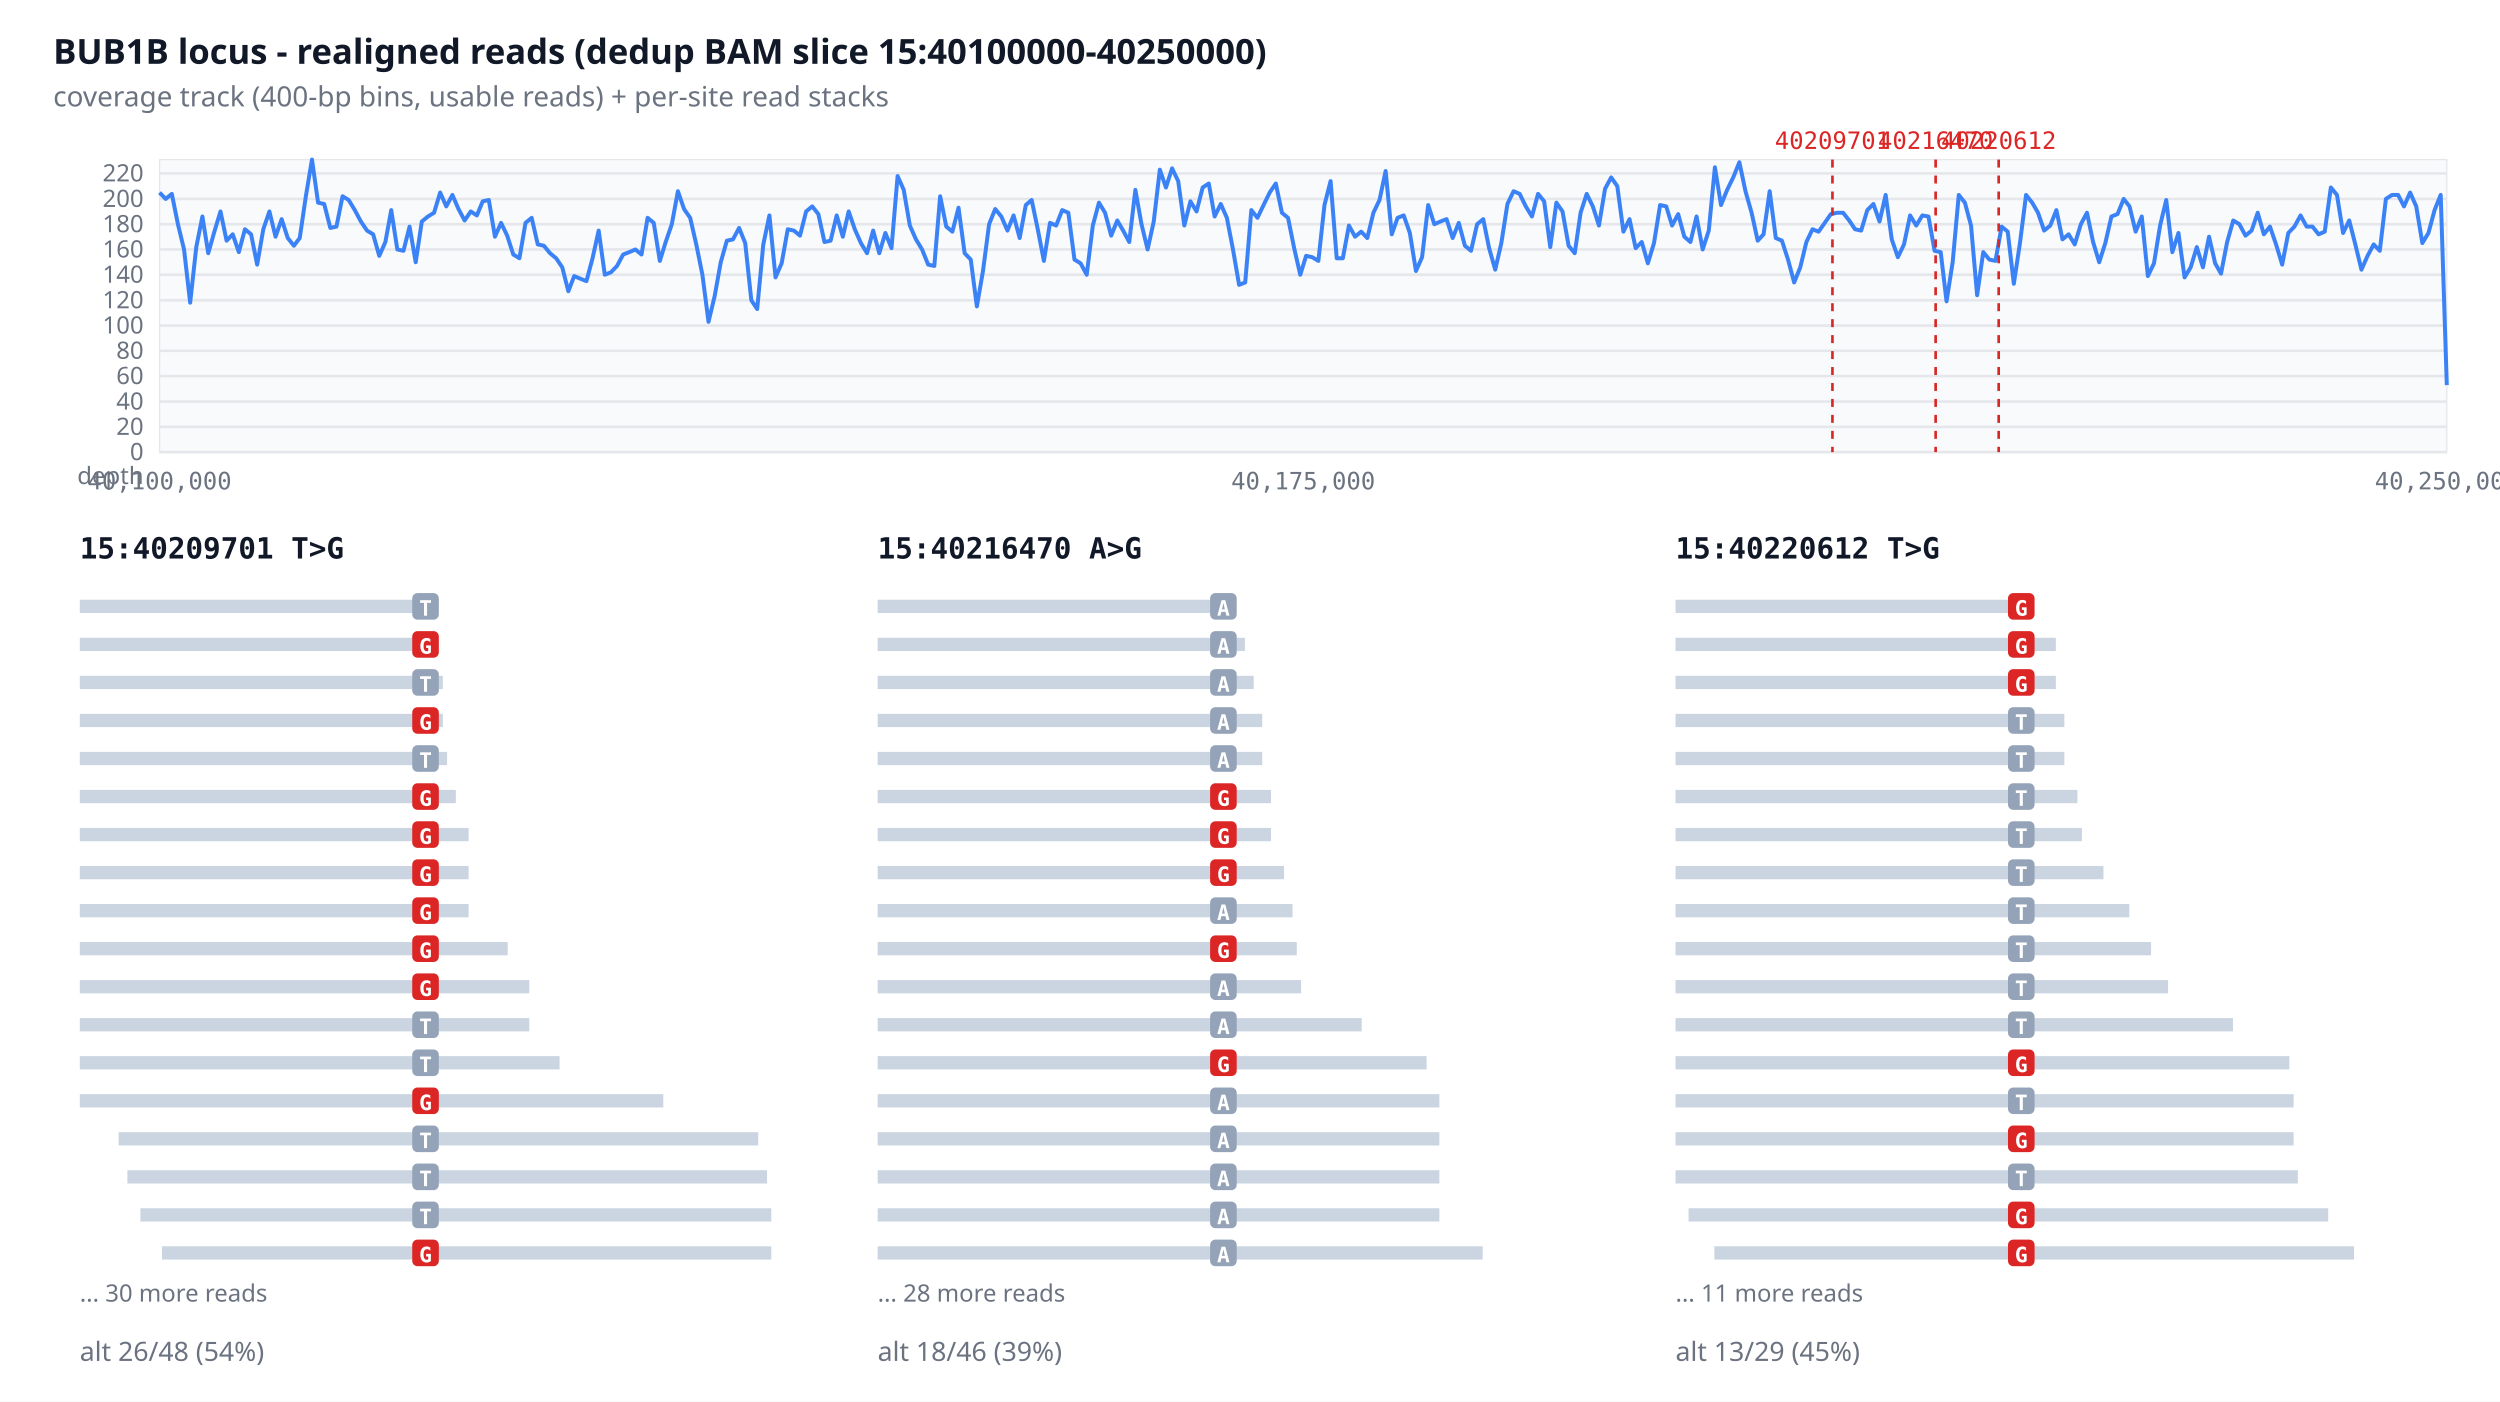
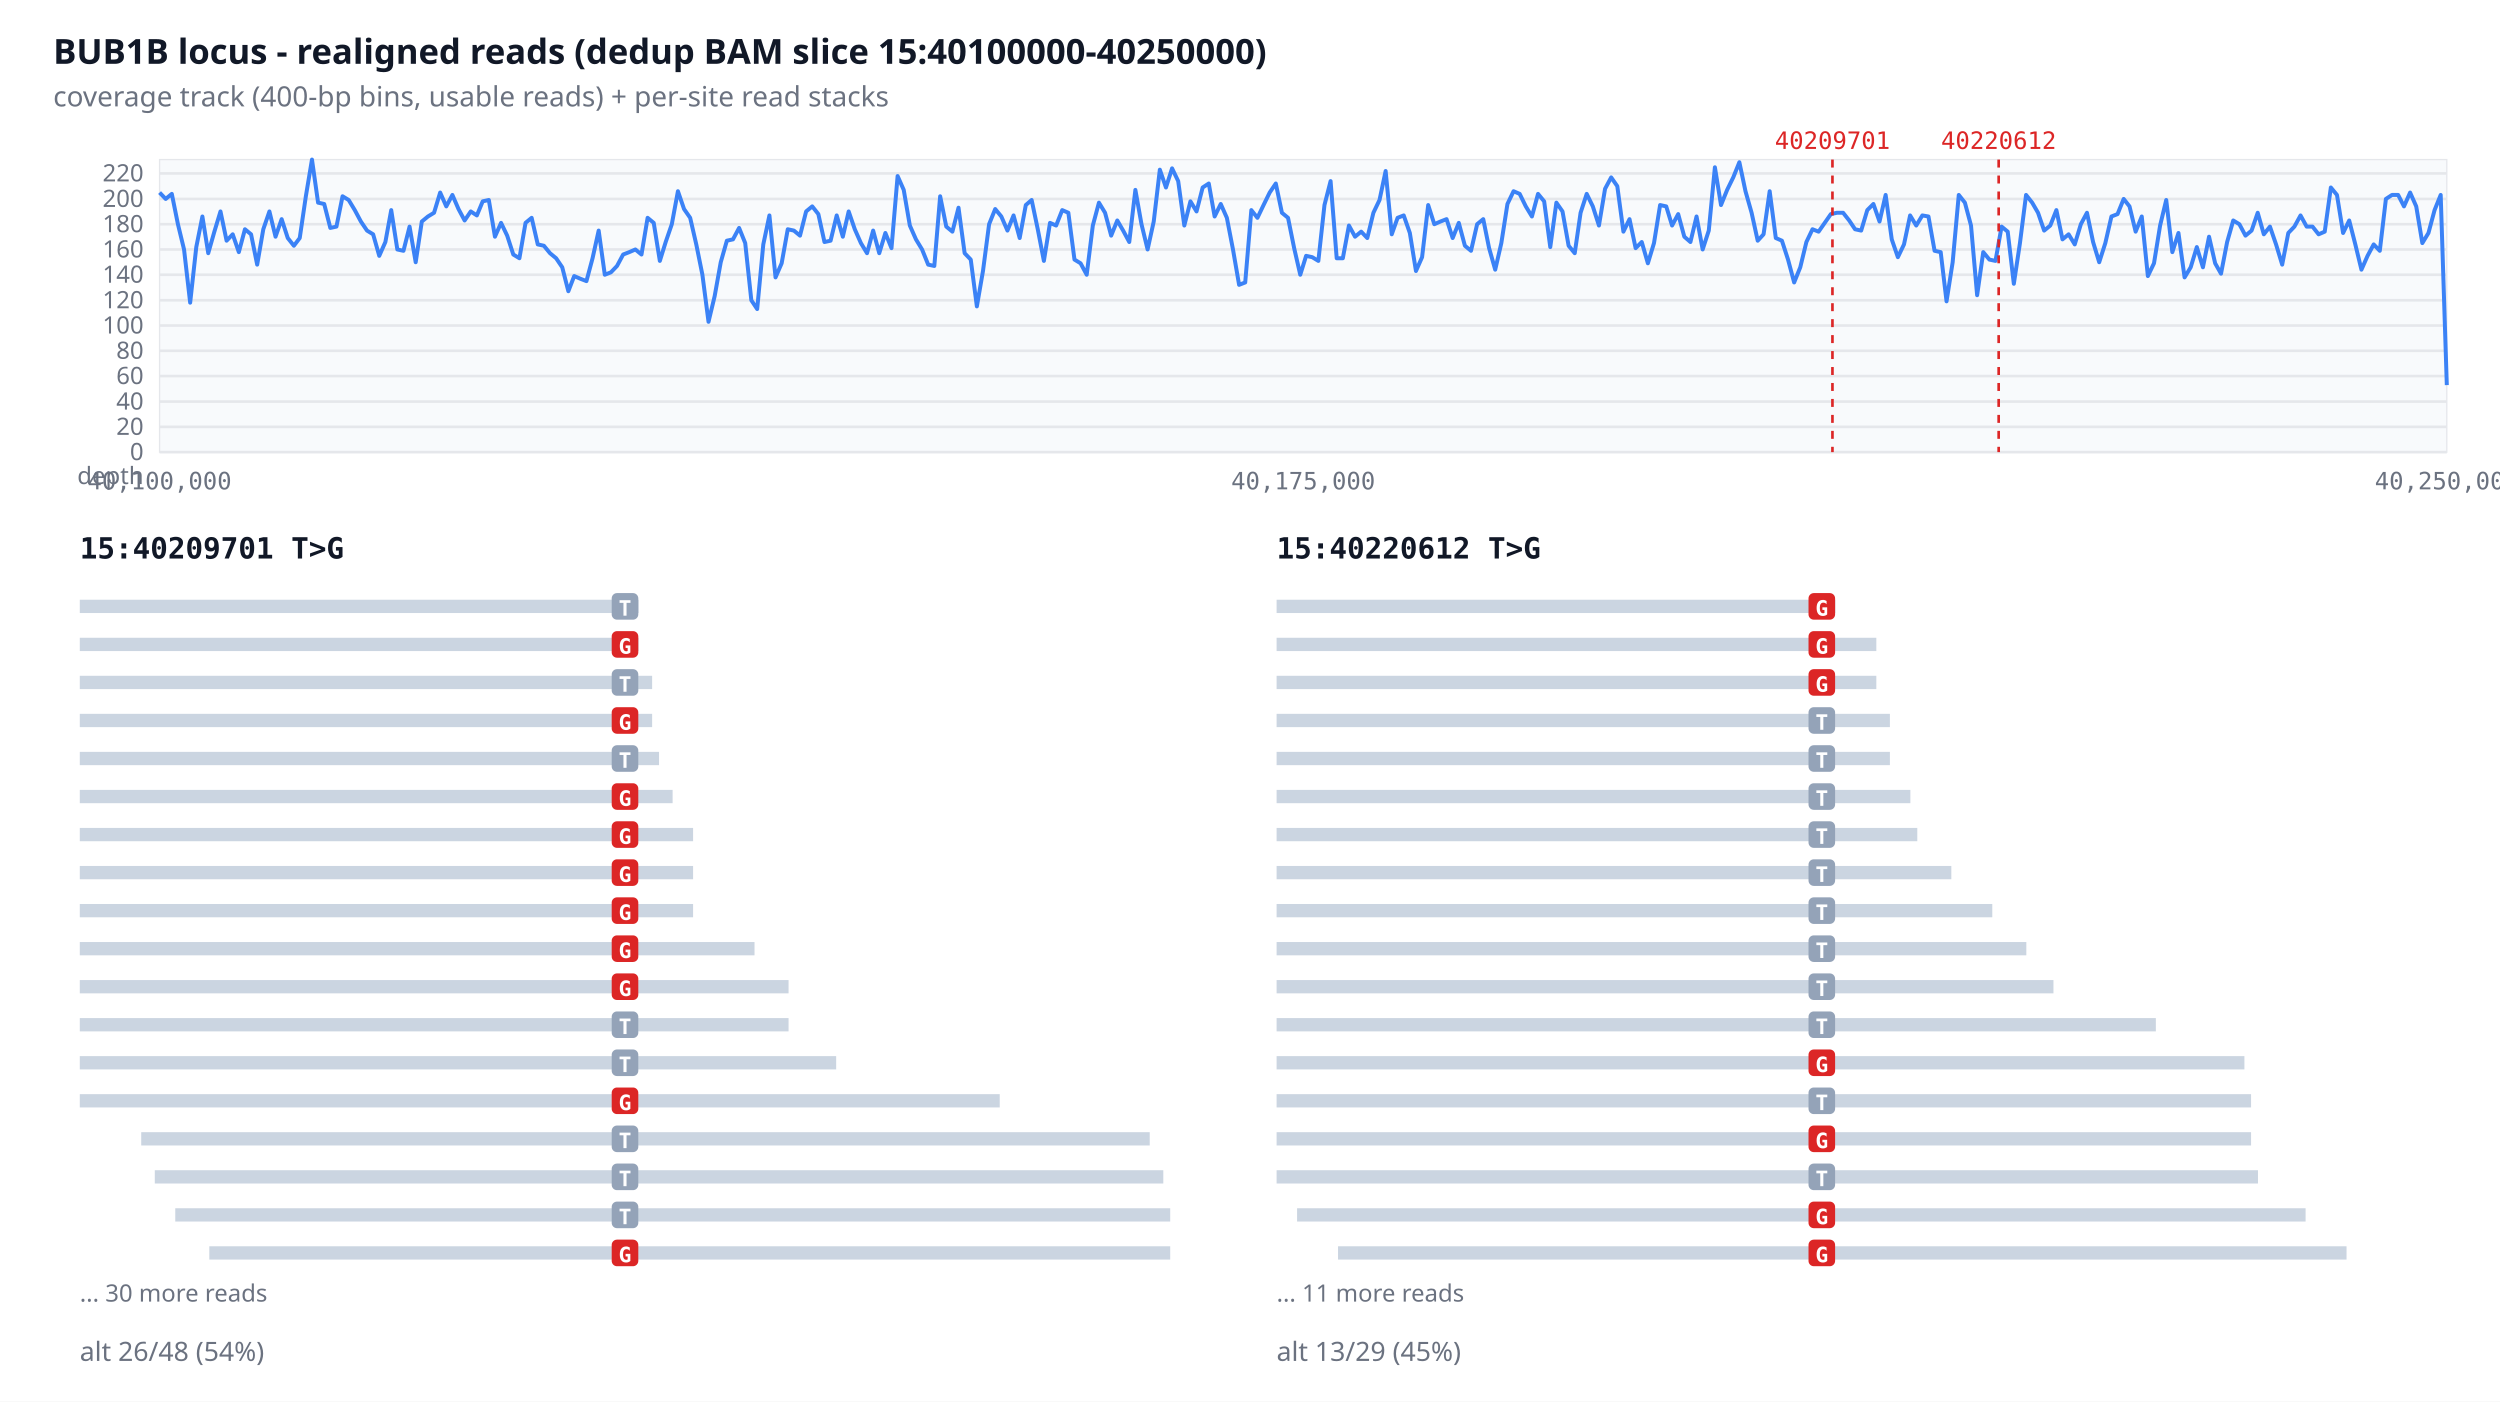
<svg xmlns="http://www.w3.org/2000/svg" width="940" height="527" viewBox="0 0 940 527" font-family="'Segoe UI',system-ui,-apple-system,sans-serif">
  <rect x="0.0" y="0.0" width="940.0" height="527.0" fill="#ffffff" />
  <text x="20.0" y="24.0" font-size="13" font-family="'Segoe UI',system-ui,-apple-system,sans-serif" fill="#111827" text-anchor="start" font-weight="600">BUB1B locus - realigned reads (dedup BAM slice 15:40100000-40250000)</text>
  <text x="20.0" y="40.0" font-size="10.5" font-family="'Segoe UI',system-ui,-apple-system,sans-serif" fill="#6b7280" text-anchor="start">coverage track (400-bp bins, usable reads) + per-site read stacks</text>
  <rect x="60.0" y="60.0" width="860.0" height="110.0" fill="#f8fafc" stroke="#e5e7eb" stroke-width="0.5" />
  <line x1="60.0" y1="170.0" x2="920.0" y2="170.0" stroke="#e5e7eb" stroke-width="1.0" />
  <text x="54.0" y="173.0" font-size="9" font-family="'Segoe UI',system-ui,-apple-system,sans-serif" fill="#6b7280" text-anchor="end">0</text>
  <line x1="60.0" y1="160.5" x2="920.0" y2="160.5" stroke="#e5e7eb" stroke-width="1.0" />
  <text x="54.0" y="163.5" font-size="9" font-family="'Segoe UI',system-ui,-apple-system,sans-serif" fill="#6b7280" text-anchor="end">20</text>
  <line x1="60.0" y1="151.0" x2="920.0" y2="151.0" stroke="#e5e7eb" stroke-width="1.0" />
  <text x="54.0" y="154.0" font-size="9" font-family="'Segoe UI',system-ui,-apple-system,sans-serif" fill="#6b7280" text-anchor="end">40</text>
  <line x1="60.0" y1="141.4" x2="920.0" y2="141.4" stroke="#e5e7eb" stroke-width="1.0" />
  <text x="54.0" y="144.4" font-size="9" font-family="'Segoe UI',system-ui,-apple-system,sans-serif" fill="#6b7280" text-anchor="end">60</text>
  <line x1="60.0" y1="131.9" x2="920.0" y2="131.9" stroke="#e5e7eb" stroke-width="1.0" />
  <text x="54.0" y="134.9" font-size="9" font-family="'Segoe UI',system-ui,-apple-system,sans-serif" fill="#6b7280" text-anchor="end">80</text>
  <line x1="60.0" y1="122.4" x2="920.0" y2="122.4" stroke="#e5e7eb" stroke-width="1.0" />
  <text x="54.0" y="125.4" font-size="9" font-family="'Segoe UI',system-ui,-apple-system,sans-serif" fill="#6b7280" text-anchor="end">100</text>
  <line x1="60.0" y1="112.9" x2="920.0" y2="112.9" stroke="#e5e7eb" stroke-width="1.0" />
  <text x="54.0" y="115.9" font-size="9" font-family="'Segoe UI',system-ui,-apple-system,sans-serif" fill="#6b7280" text-anchor="end">120</text>
  <line x1="60.0" y1="103.3" x2="920.0" y2="103.3" stroke="#e5e7eb" stroke-width="1.0" />
  <text x="54.0" y="106.3" font-size="9" font-family="'Segoe UI',system-ui,-apple-system,sans-serif" fill="#6b7280" text-anchor="end">140</text>
  <line x1="60.0" y1="93.8" x2="920.0" y2="93.8" stroke="#e5e7eb" stroke-width="1.0" />
  <text x="54.0" y="96.8" font-size="9" font-family="'Segoe UI',system-ui,-apple-system,sans-serif" fill="#6b7280" text-anchor="end">160</text>
  <line x1="60.0" y1="84.3" x2="920.0" y2="84.3" stroke="#e5e7eb" stroke-width="1.0" />
  <text x="54.0" y="87.3" font-size="9" font-family="'Segoe UI',system-ui,-apple-system,sans-serif" fill="#6b7280" text-anchor="end">180</text>
  <line x1="60.0" y1="74.8" x2="920.0" y2="74.8" stroke="#e5e7eb" stroke-width="1.0" />
  <text x="54.0" y="77.8" font-size="9" font-family="'Segoe UI',system-ui,-apple-system,sans-serif" fill="#6b7280" text-anchor="end">200</text>
  <line x1="60.0" y1="65.2" x2="920.0" y2="65.2" stroke="#e5e7eb" stroke-width="1.0" />
  <text x="54.0" y="68.2" font-size="9" font-family="'Segoe UI',system-ui,-apple-system,sans-serif" fill="#6b7280" text-anchor="end">220</text>
  <polyline points="60.0,72.4 62.3,74.8 64.6,72.9 66.9,84.3 69.2,93.8 71.5,113.8 73.8,92.9 76.1,81.4 78.3,95.2 80.6,87.1 82.9,79.5 85.2,90.5 87.5,88.1 89.8,94.8 92.1,86.2 94.4,88.1 96.7,99.5 99.0,86.2 101.3,79.5 103.6,89.0 105.9,82.4 108.2,89.5 110.5,92.4 112.7,89.5 115.0,73.8 117.3,60.0 119.6,76.2 121.9,76.7 124.2,85.7 126.5,85.2 128.8,73.8 131.1,75.2 133.4,79.0 135.7,83.3 138.0,86.7 140.3,88.1 142.6,96.2 144.9,91.0 147.1,79.0 149.4,93.8 151.7,94.3 154.0,85.2 156.3,98.6 158.6,83.3 160.9,81.4 163.2,80.0 165.5,72.4 167.8,77.6 170.1,73.3 172.4,78.6 174.7,82.9 177.0,79.5 179.3,81.0 181.5,75.7 183.8,75.2 186.1,89.0 188.4,83.8 190.7,88.6 193.0,95.7 195.3,97.1 197.6,83.8 199.9,81.9 202.2,91.9 204.5,92.4 206.8,95.2 209.1,97.1 211.4,100.5 213.7,109.5 215.9,103.8 218.2,104.8 220.5,105.7 222.8,97.1 225.1,86.7 227.4,103.3 229.7,102.4 232.0,100.0 234.3,95.7 236.6,94.8 238.9,93.8 241.2,95.7 243.5,81.9 245.8,83.8 248.1,98.1 250.3,91.0 252.6,84.3 254.9,71.9 257.2,78.6 259.5,81.9 261.8,91.9 264.1,103.3 266.4,121.0 268.7,111.4 271.0,98.6 273.3,90.5 275.6,90.0 277.9,85.7 280.2,91.4 282.5,112.9 284.7,116.2 287.0,91.9 289.3,81.0 291.6,104.3 293.9,99.0 296.2,86.2 298.5,86.7 300.8,88.6 303.1,79.5 305.4,77.6 307.7,80.5 310.0,91.0 312.3,90.5 314.6,81.0 316.9,89.0 319.1,79.5 321.4,86.2 323.7,91.4 326.0,95.2 328.3,86.7 330.6,95.2 332.9,87.6 335.2,93.3 337.5,66.2 339.8,71.4 342.1,84.8 344.4,90.0 346.7,93.8 349.0,99.5 351.3,100.0 353.5,73.8 355.8,85.2 358.1,87.1 360.4,78.1 362.7,95.2 365.0,97.6 367.3,115.2 369.6,101.9 371.9,84.3 374.2,78.6 376.5,81.4 378.8,86.7 381.1,81.0 383.4,89.5 385.7,77.1 387.9,75.2 390.2,86.2 392.5,98.1 394.8,83.8 397.1,84.8 399.4,79.0 401.7,80.0 404.0,97.6 406.3,99.0 408.6,103.3 410.9,84.8 413.2,76.2 415.5,80.0 417.8,88.6 420.1,82.9 422.3,86.7 424.6,91.0 426.9,71.4 429.2,84.3 431.5,93.8 433.8,83.3 436.1,63.8 438.4,70.5 440.7,63.3 443.0,68.1 445.3,84.8 447.6,75.7 449.9,79.5 452.2,70.5 454.5,69.0 456.7,81.4 459.0,76.7 461.3,81.9 463.6,93.8 465.9,107.1 468.2,106.2 470.5,79.0 472.8,81.9 475.1,77.1 477.4,72.4 479.7,69.0 482.0,80.0 484.3,81.9 486.6,93.3 488.9,103.3 491.1,96.2 493.4,96.7 495.7,98.1 498.0,77.1 500.3,68.1 502.6,97.1 504.9,97.1 507.2,84.8 509.5,89.0 511.8,87.1 514.1,89.5 516.4,80.0 518.7,75.2 521.0,64.3 523.3,88.1 525.5,81.9 527.8,81.0 530.1,87.6 532.4,101.9 534.7,96.7 537.0,77.1 539.3,84.3 541.6,83.3 543.9,82.4 546.2,89.5 548.5,83.8 550.8,92.4 553.1,94.3 555.4,84.3 557.7,82.4 559.9,93.3 562.2,101.4 564.5,91.4 566.8,76.7 569.1,71.9 571.4,72.9 573.7,77.6 576.0,81.4 578.3,72.9 580.6,75.7 582.9,92.9 585.2,76.2 587.5,79.5 589.8,92.4 592.1,95.2 594.3,80.0 596.6,72.9 598.9,77.6 601.2,84.8 603.5,71.0 605.8,66.7 608.1,70.0 610.4,87.1 612.7,82.4 615.0,93.3 617.3,91.0 619.6,99.0 621.9,91.4 624.2,77.1 626.5,77.6 628.7,84.8 631.0,80.5 633.3,89.0 635.6,91.0 637.9,81.4 640.2,93.8 642.5,86.7 644.8,62.9 647.1,77.1 649.4,71.4 651.7,66.7 654.0,61.0 656.3,71.9 658.6,80.0 660.9,90.5 663.1,88.1 665.4,71.9 667.7,89.5 670.0,90.5 672.3,97.6 674.6,106.2 676.9,100.5 679.2,91.0 681.5,86.2 683.8,87.1 686.1,83.8 688.4,80.5 690.7,80.0 693.0,80.0 695.3,82.9 697.5,86.2 699.8,86.7 702.1,79.0 704.4,76.7 706.7,83.3 709.0,73.3 711.3,90.0 713.6,96.7 715.9,91.9 718.2,81.0 720.5,84.8 722.8,81.0 725.1,81.4 727.4,94.3 729.7,94.8 731.9,113.3 734.2,98.6 736.5,73.3 738.8,76.2 741.1,84.8 743.4,111.0 745.7,94.8 748.0,97.6 750.3,98.1 752.6,85.2 754.9,87.1 757.2,106.7 759.5,91.4 761.8,73.3 764.1,76.2 766.3,80.0 768.6,86.7 770.9,84.8 773.2,79.0 775.5,90.0 777.8,88.1 780.1,91.9 782.4,84.3 784.7,80.0 787.0,91.0 789.3,98.6 791.6,91.4 793.9,81.4 796.2,80.5 798.5,74.8 800.7,77.6 803.0,87.1 805.3,81.4 807.6,103.8 809.9,99.0 812.2,84.8 814.5,75.2 816.8,94.8 819.1,87.6 821.4,104.3 823.7,100.5 826.0,92.9 828.3,100.5 830.6,89.0 832.9,99.0 835.1,102.9 837.4,91.0 839.7,82.9 842.0,84.3 844.3,88.6 846.6,86.7 848.9,80.0 851.2,88.1 853.5,85.2 855.8,91.9 858.1,99.5 860.4,87.6 862.7,85.2 865.0,81.0 867.3,85.2 869.5,85.2 871.8,88.1 874.1,87.1 876.4,70.5 878.7,73.3 881.0,87.6 883.3,82.9 885.6,91.9 887.9,101.4 890.2,96.2 892.5,91.9 894.8,94.3 897.1,74.8 899.4,73.3 901.7,73.3 903.9,77.6 906.2,72.4 908.5,77.6 910.8,91.4 913.1,87.6 915.4,79.0 917.7,73.3 920.0,144.8" fill="none" stroke="#3b82f6" stroke-width="1.5" stroke-linejoin="round" />
  <line x1="689.0" y1="60.0" x2="689.0" y2="170.0" stroke="#dc2626" stroke-width="1.0" stroke-dasharray="3,3" />
  <text x="689.0" y="56.0" font-size="9" font-family="Consolas,'Cascadia Mono',Menlo,monospace" fill="#dc2626" text-anchor="middle">40209701</text>
-   <line x1="727.8" y1="60.0" x2="727.8" y2="170.0" stroke="#dc2626" stroke-width="1.0" stroke-dasharray="3,3" />
-   <text x="727.8" y="56.0" font-size="9" font-family="Consolas,'Cascadia Mono',Menlo,monospace" fill="#dc2626" text-anchor="middle">40216470</text>
  <line x1="751.5" y1="60.0" x2="751.5" y2="170.0" stroke="#dc2626" stroke-width="1.0" stroke-dasharray="3,3" />
  <text x="751.5" y="56.0" font-size="9" font-family="Consolas,'Cascadia Mono',Menlo,monospace" fill="#dc2626" text-anchor="middle">40220612</text>
  <text x="54.0" y="182.0" font-size="9" font-family="'Segoe UI',system-ui,-apple-system,sans-serif" fill="#6b7280" text-anchor="end">depth</text>
  <text x="60.0" y="184.0" font-size="9" font-family="Consolas,'Cascadia Mono',Menlo,monospace" fill="#6b7280" text-anchor="middle">40,100,000</text>
  <text x="490.0" y="184.0" font-size="9" font-family="Consolas,'Cascadia Mono',Menlo,monospace" fill="#6b7280" text-anchor="middle">40,175,000</text>
  <text x="920.0" y="184.0" font-size="9" font-family="Consolas,'Cascadia Mono',Menlo,monospace" fill="#6b7280" text-anchor="middle">40,250,000</text>
  <text x="30.0" y="210.0" font-size="11" font-family="Consolas,'Cascadia Mono',Menlo,monospace" fill="#111827" text-anchor="start" font-weight="600">15:40209701 T&gt;G</text>
-   <line x1="30.0" y1="228.0" x2="163.2" y2="228.0" stroke="#cbd5e1" stroke-width="5.0" />
-   <rect x="155.0" y="223.0" width="10.0" height="10.0" fill="#94a3b8" rx="2" />
-   <text x="160.0" y="231.5" font-size="8" font-family="Consolas,'Cascadia Mono',Menlo,monospace" fill="#ffffff" text-anchor="middle" font-weight="600">T</text>
-   <line x1="30.0" y1="242.3" x2="163.2" y2="242.3" stroke="#cbd5e1" stroke-width="5.0" />
-   <rect x="155.0" y="237.3" width="10.0" height="10.0" fill="#dc2626" rx="2" />
-   <text x="160.0" y="245.8" font-size="8" font-family="Consolas,'Cascadia Mono',Menlo,monospace" fill="#ffffff" text-anchor="middle" font-weight="600">G</text>
-   <line x1="30.0" y1="256.6" x2="166.5" y2="256.6" stroke="#cbd5e1" stroke-width="5.0" />
-   <rect x="155.0" y="251.6" width="10.0" height="10.0" fill="#94a3b8" rx="2" />
-   <text x="160.0" y="260.1" font-size="8" font-family="Consolas,'Cascadia Mono',Menlo,monospace" fill="#ffffff" text-anchor="middle" font-weight="600">T</text>
-   <line x1="30.0" y1="270.9" x2="166.5" y2="270.9" stroke="#cbd5e1" stroke-width="5.0" />
-   <rect x="155.0" y="265.9" width="10.0" height="10.0" fill="#dc2626" rx="2" />
-   <text x="160.0" y="274.4" font-size="8" font-family="Consolas,'Cascadia Mono',Menlo,monospace" fill="#ffffff" text-anchor="middle" font-weight="600">G</text>
-   <line x1="30.0" y1="285.2" x2="168.1" y2="285.2" stroke="#cbd5e1" stroke-width="5.0" />
-   <rect x="155.0" y="280.2" width="10.0" height="10.0" fill="#94a3b8" rx="2" />
-   <text x="160.0" y="288.7" font-size="8" font-family="Consolas,'Cascadia Mono',Menlo,monospace" fill="#ffffff" text-anchor="middle" font-weight="600">T</text>
-   <line x1="30.0" y1="299.5" x2="171.4" y2="299.5" stroke="#cbd5e1" stroke-width="5.0" />
-   <rect x="155.0" y="294.5" width="10.0" height="10.0" fill="#dc2626" rx="2" />
-   <text x="160.0" y="303.0" font-size="8" font-family="Consolas,'Cascadia Mono',Menlo,monospace" fill="#ffffff" text-anchor="middle" font-weight="600">G</text>
-   <line x1="30.0" y1="313.8" x2="176.2" y2="313.8" stroke="#cbd5e1" stroke-width="5.0" />
-   <rect x="155.0" y="308.8" width="10.0" height="10.0" fill="#dc2626" rx="2" />
-   <text x="160.0" y="317.3" font-size="8" font-family="Consolas,'Cascadia Mono',Menlo,monospace" fill="#ffffff" text-anchor="middle" font-weight="600">G</text>
-   <line x1="30.0" y1="328.1" x2="176.2" y2="328.1" stroke="#cbd5e1" stroke-width="5.0" />
-   <rect x="155.0" y="323.1" width="10.0" height="10.0" fill="#dc2626" rx="2" />
-   <text x="160.0" y="331.6" font-size="8" font-family="Consolas,'Cascadia Mono',Menlo,monospace" fill="#ffffff" text-anchor="middle" font-weight="600">G</text>
-   <line x1="30.0" y1="342.4" x2="176.2" y2="342.4" stroke="#cbd5e1" stroke-width="5.0" />
-   <rect x="155.0" y="337.4" width="10.0" height="10.0" fill="#dc2626" rx="2" />
-   <text x="160.0" y="345.9" font-size="8" font-family="Consolas,'Cascadia Mono',Menlo,monospace" fill="#ffffff" text-anchor="middle" font-weight="600">G</text>
-   <line x1="30.0" y1="356.7" x2="190.9" y2="356.7" stroke="#cbd5e1" stroke-width="5.0" />
-   <rect x="155.0" y="351.7" width="10.0" height="10.0" fill="#dc2626" rx="2" />
-   <text x="160.0" y="360.2" font-size="8" font-family="Consolas,'Cascadia Mono',Menlo,monospace" fill="#ffffff" text-anchor="middle" font-weight="600">G</text>
-   <line x1="30.0" y1="371.0" x2="199.0" y2="371.0" stroke="#cbd5e1" stroke-width="5.0" />
-   <rect x="155.0" y="366.0" width="10.0" height="10.0" fill="#dc2626" rx="2" />
-   <text x="160.0" y="374.5" font-size="8" font-family="Consolas,'Cascadia Mono',Menlo,monospace" fill="#ffffff" text-anchor="middle" font-weight="600">G</text>
-   <line x1="30.0" y1="385.3" x2="199.0" y2="385.3" stroke="#cbd5e1" stroke-width="5.0" />
-   <rect x="155.0" y="380.3" width="10.0" height="10.0" fill="#94a3b8" rx="2" />
-   <text x="160.0" y="388.8" font-size="8" font-family="Consolas,'Cascadia Mono',Menlo,monospace" fill="#ffffff" text-anchor="middle" font-weight="600">T</text>
-   <line x1="30.0" y1="399.6" x2="210.4" y2="399.6" stroke="#cbd5e1" stroke-width="5.0" />
-   <rect x="155.0" y="394.6" width="10.0" height="10.0" fill="#94a3b8" rx="2" />
-   <text x="160.0" y="403.1" font-size="8" font-family="Consolas,'Cascadia Mono',Menlo,monospace" fill="#ffffff" text-anchor="middle" font-weight="600">T</text>
-   <line x1="30.0" y1="413.9" x2="249.4" y2="413.9" stroke="#cbd5e1" stroke-width="5.0" />
-   <rect x="155.0" y="408.9" width="10.0" height="10.0" fill="#dc2626" rx="2" />
-   <text x="160.0" y="417.4" font-size="8" font-family="Consolas,'Cascadia Mono',Menlo,monospace" fill="#ffffff" text-anchor="middle" font-weight="600">G</text>
-   <line x1="44.6" y1="428.2" x2="285.1" y2="428.2" stroke="#cbd5e1" stroke-width="5.0" />
-   <rect x="155.0" y="423.2" width="10.0" height="10.0" fill="#94a3b8" rx="2" />
-   <text x="160.0" y="431.7" font-size="8" font-family="Consolas,'Cascadia Mono',Menlo,monospace" fill="#ffffff" text-anchor="middle" font-weight="600">T</text>
-   <line x1="47.9" y1="442.5" x2="288.4" y2="442.5" stroke="#cbd5e1" stroke-width="5.0" />
-   <rect x="155.0" y="437.5" width="10.0" height="10.0" fill="#94a3b8" rx="2" />
-   <text x="160.0" y="446.0" font-size="8" font-family="Consolas,'Cascadia Mono',Menlo,monospace" fill="#ffffff" text-anchor="middle" font-weight="600">T</text>
-   <line x1="52.8" y1="456.8" x2="290.0" y2="456.8" stroke="#cbd5e1" stroke-width="5.0" />
-   <rect x="155.0" y="451.8" width="10.0" height="10.0" fill="#94a3b8" rx="2" />
-   <text x="160.0" y="460.3" font-size="8" font-family="Consolas,'Cascadia Mono',Menlo,monospace" fill="#ffffff" text-anchor="middle" font-weight="600">T</text>
-   <line x1="60.9" y1="471.1" x2="290.0" y2="471.1" stroke="#cbd5e1" stroke-width="5.0" />
-   <rect x="155.0" y="466.1" width="10.0" height="10.0" fill="#dc2626" rx="2" />
-   <text x="160.0" y="474.6" font-size="8" font-family="Consolas,'Cascadia Mono',Menlo,monospace" fill="#ffffff" text-anchor="middle" font-weight="600">G</text>
+   <line x1="30.0" y1="228.0" x2="240.1" y2="228.0" stroke="#cbd5e1" stroke-width="5.0" />
+   <rect x="230.0" y="223.0" width="10.0" height="10.0" fill="#94a3b8" rx="2" />
+   <text x="235.0" y="231.5" font-size="8" font-family="Consolas,'Cascadia Mono',Menlo,monospace" fill="#ffffff" text-anchor="middle" font-weight="600">T</text>
+   <line x1="30.0" y1="242.3" x2="240.1" y2="242.3" stroke="#cbd5e1" stroke-width="5.0" />
+   <rect x="230.0" y="237.3" width="10.0" height="10.0" fill="#dc2626" rx="2" />
+   <text x="235.0" y="245.8" font-size="8" font-family="Consolas,'Cascadia Mono',Menlo,monospace" fill="#ffffff" text-anchor="middle" font-weight="600">G</text>
+   <line x1="30.0" y1="256.6" x2="245.2" y2="256.6" stroke="#cbd5e1" stroke-width="5.0" />
+   <rect x="230.0" y="251.6" width="10.0" height="10.0" fill="#94a3b8" rx="2" />
+   <text x="235.0" y="260.1" font-size="8" font-family="Consolas,'Cascadia Mono',Menlo,monospace" fill="#ffffff" text-anchor="middle" font-weight="600">T</text>
+   <line x1="30.0" y1="270.9" x2="245.2" y2="270.9" stroke="#cbd5e1" stroke-width="5.0" />
+   <rect x="230.0" y="265.9" width="10.0" height="10.0" fill="#dc2626" rx="2" />
+   <text x="235.0" y="274.4" font-size="8" font-family="Consolas,'Cascadia Mono',Menlo,monospace" fill="#ffffff" text-anchor="middle" font-weight="600">G</text>
+   <line x1="30.0" y1="285.2" x2="247.8" y2="285.2" stroke="#cbd5e1" stroke-width="5.0" />
+   <rect x="230.0" y="280.2" width="10.0" height="10.0" fill="#94a3b8" rx="2" />
+   <text x="235.0" y="288.7" font-size="8" font-family="Consolas,'Cascadia Mono',Menlo,monospace" fill="#ffffff" text-anchor="middle" font-weight="600">T</text>
+   <line x1="30.0" y1="299.5" x2="252.9" y2="299.5" stroke="#cbd5e1" stroke-width="5.0" />
+   <rect x="230.0" y="294.5" width="10.0" height="10.0" fill="#dc2626" rx="2" />
+   <text x="235.0" y="303.0" font-size="8" font-family="Consolas,'Cascadia Mono',Menlo,monospace" fill="#ffffff" text-anchor="middle" font-weight="600">G</text>
+   <line x1="30.0" y1="313.8" x2="260.6" y2="313.8" stroke="#cbd5e1" stroke-width="5.0" />
+   <rect x="230.0" y="308.8" width="10.0" height="10.0" fill="#dc2626" rx="2" />
+   <text x="235.0" y="317.3" font-size="8" font-family="Consolas,'Cascadia Mono',Menlo,monospace" fill="#ffffff" text-anchor="middle" font-weight="600">G</text>
+   <line x1="30.0" y1="328.1" x2="260.6" y2="328.1" stroke="#cbd5e1" stroke-width="5.0" />
+   <rect x="230.0" y="323.1" width="10.0" height="10.0" fill="#dc2626" rx="2" />
+   <text x="235.0" y="331.6" font-size="8" font-family="Consolas,'Cascadia Mono',Menlo,monospace" fill="#ffffff" text-anchor="middle" font-weight="600">G</text>
+   <line x1="30.0" y1="342.4" x2="260.6" y2="342.4" stroke="#cbd5e1" stroke-width="5.0" />
+   <rect x="230.0" y="337.4" width="10.0" height="10.0" fill="#dc2626" rx="2" />
+   <text x="235.0" y="345.9" font-size="8" font-family="Consolas,'Cascadia Mono',Menlo,monospace" fill="#ffffff" text-anchor="middle" font-weight="600">G</text>
+   <line x1="30.0" y1="356.7" x2="283.7" y2="356.7" stroke="#cbd5e1" stroke-width="5.0" />
+   <rect x="230.0" y="351.7" width="10.0" height="10.0" fill="#dc2626" rx="2" />
+   <text x="235.0" y="360.2" font-size="8" font-family="Consolas,'Cascadia Mono',Menlo,monospace" fill="#ffffff" text-anchor="middle" font-weight="600">G</text>
+   <line x1="30.0" y1="371.0" x2="296.5" y2="371.0" stroke="#cbd5e1" stroke-width="5.0" />
+   <rect x="230.0" y="366.0" width="10.0" height="10.0" fill="#dc2626" rx="2" />
+   <text x="235.0" y="374.5" font-size="8" font-family="Consolas,'Cascadia Mono',Menlo,monospace" fill="#ffffff" text-anchor="middle" font-weight="600">G</text>
+   <line x1="30.0" y1="385.3" x2="296.5" y2="385.3" stroke="#cbd5e1" stroke-width="5.0" />
+   <rect x="230.0" y="380.3" width="10.0" height="10.0" fill="#94a3b8" rx="2" />
+   <text x="235.0" y="388.8" font-size="8" font-family="Consolas,'Cascadia Mono',Menlo,monospace" fill="#ffffff" text-anchor="middle" font-weight="600">T</text>
+   <line x1="30.0" y1="399.6" x2="314.4" y2="399.6" stroke="#cbd5e1" stroke-width="5.0" />
+   <rect x="230.0" y="394.6" width="10.0" height="10.0" fill="#94a3b8" rx="2" />
+   <text x="235.0" y="403.1" font-size="8" font-family="Consolas,'Cascadia Mono',Menlo,monospace" fill="#ffffff" text-anchor="middle" font-weight="600">T</text>
+   <line x1="30.0" y1="413.9" x2="375.9" y2="413.9" stroke="#cbd5e1" stroke-width="5.0" />
+   <rect x="230.0" y="408.9" width="10.0" height="10.0" fill="#dc2626" rx="2" />
+   <text x="235.0" y="417.4" font-size="8" font-family="Consolas,'Cascadia Mono',Menlo,monospace" fill="#ffffff" text-anchor="middle" font-weight="600">G</text>
+   <line x1="53.1" y1="428.2" x2="432.3" y2="428.2" stroke="#cbd5e1" stroke-width="5.0" />
+   <rect x="230.0" y="423.2" width="10.0" height="10.0" fill="#94a3b8" rx="2" />
+   <text x="235.0" y="431.7" font-size="8" font-family="Consolas,'Cascadia Mono',Menlo,monospace" fill="#ffffff" text-anchor="middle" font-weight="600">T</text>
+   <line x1="58.2" y1="442.5" x2="437.4" y2="442.5" stroke="#cbd5e1" stroke-width="5.0" />
+   <rect x="230.0" y="437.5" width="10.0" height="10.0" fill="#94a3b8" rx="2" />
+   <text x="235.0" y="446.0" font-size="8" font-family="Consolas,'Cascadia Mono',Menlo,monospace" fill="#ffffff" text-anchor="middle" font-weight="600">T</text>
+   <line x1="65.9" y1="456.8" x2="440.0" y2="456.8" stroke="#cbd5e1" stroke-width="5.0" />
+   <rect x="230.0" y="451.8" width="10.0" height="10.0" fill="#94a3b8" rx="2" />
+   <text x="235.0" y="460.3" font-size="8" font-family="Consolas,'Cascadia Mono',Menlo,monospace" fill="#ffffff" text-anchor="middle" font-weight="600">T</text>
+   <line x1="78.7" y1="471.1" x2="440.0" y2="471.1" stroke="#cbd5e1" stroke-width="5.0" />
+   <rect x="230.0" y="466.1" width="10.0" height="10.0" fill="#dc2626" rx="2" />
+   <text x="235.0" y="474.6" font-size="8" font-family="Consolas,'Cascadia Mono',Menlo,monospace" fill="#ffffff" text-anchor="middle" font-weight="600">G</text>
  <text x="30.0" y="489.4" font-size="9" font-family="'Segoe UI',system-ui,-apple-system,sans-serif" fill="#6b7280" text-anchor="start">... 30 more reads</text>
  <text x="30.0" y="511.7" font-size="10" font-family="'Segoe UI',system-ui,-apple-system,sans-serif" fill="#6b7280" text-anchor="start">alt 26/48 (54%)</text>
-   <text x="330.0" y="210.0" font-size="11" font-family="Consolas,'Cascadia Mono',Menlo,monospace" fill="#111827" text-anchor="start" font-weight="600">15:40216470 A&gt;G</text>
-   <line x1="330.0" y1="228.0" x2="461.6" y2="228.0" stroke="#cbd5e1" stroke-width="5.0" />
-   <rect x="455.0" y="223.0" width="10.0" height="10.0" fill="#94a3b8" rx="2" />
-   <text x="460.0" y="231.5" font-size="8" font-family="Consolas,'Cascadia Mono',Menlo,monospace" fill="#ffffff" text-anchor="middle" font-weight="600">A</text>
-   <line x1="330.0" y1="242.3" x2="468.1" y2="242.3" stroke="#cbd5e1" stroke-width="5.0" />
-   <rect x="455.0" y="237.3" width="10.0" height="10.0" fill="#94a3b8" rx="2" />
-   <text x="460.0" y="245.8" font-size="8" font-family="Consolas,'Cascadia Mono',Menlo,monospace" fill="#ffffff" text-anchor="middle" font-weight="600">A</text>
-   <line x1="330.0" y1="256.6" x2="471.4" y2="256.6" stroke="#cbd5e1" stroke-width="5.0" />
-   <rect x="455.0" y="251.6" width="10.0" height="10.0" fill="#94a3b8" rx="2" />
-   <text x="460.0" y="260.1" font-size="8" font-family="Consolas,'Cascadia Mono',Menlo,monospace" fill="#ffffff" text-anchor="middle" font-weight="600">A</text>
-   <line x1="330.0" y1="270.9" x2="474.6" y2="270.9" stroke="#cbd5e1" stroke-width="5.0" />
-   <rect x="455.0" y="265.9" width="10.0" height="10.0" fill="#94a3b8" rx="2" />
-   <text x="460.0" y="274.4" font-size="8" font-family="Consolas,'Cascadia Mono',Menlo,monospace" fill="#ffffff" text-anchor="middle" font-weight="600">A</text>
-   <line x1="330.0" y1="285.2" x2="474.6" y2="285.2" stroke="#cbd5e1" stroke-width="5.0" />
-   <rect x="455.0" y="280.2" width="10.0" height="10.0" fill="#94a3b8" rx="2" />
-   <text x="460.0" y="288.7" font-size="8" font-family="Consolas,'Cascadia Mono',Menlo,monospace" fill="#ffffff" text-anchor="middle" font-weight="600">A</text>
-   <line x1="330.0" y1="299.5" x2="477.9" y2="299.5" stroke="#cbd5e1" stroke-width="5.0" />
-   <rect x="455.0" y="294.5" width="10.0" height="10.0" fill="#dc2626" rx="2" />
-   <text x="460.0" y="303.0" font-size="8" font-family="Consolas,'Cascadia Mono',Menlo,monospace" fill="#ffffff" text-anchor="middle" font-weight="600">G</text>
-   <line x1="330.0" y1="313.8" x2="477.9" y2="313.8" stroke="#cbd5e1" stroke-width="5.0" />
-   <rect x="455.0" y="308.8" width="10.0" height="10.0" fill="#dc2626" rx="2" />
-   <text x="460.0" y="317.3" font-size="8" font-family="Consolas,'Cascadia Mono',Menlo,monospace" fill="#ffffff" text-anchor="middle" font-weight="600">G</text>
-   <line x1="330.0" y1="328.1" x2="482.8" y2="328.1" stroke="#cbd5e1" stroke-width="5.0" />
-   <rect x="455.0" y="323.1" width="10.0" height="10.0" fill="#dc2626" rx="2" />
-   <text x="460.0" y="331.6" font-size="8" font-family="Consolas,'Cascadia Mono',Menlo,monospace" fill="#ffffff" text-anchor="middle" font-weight="600">G</text>
-   <line x1="330.0" y1="342.4" x2="486.0" y2="342.4" stroke="#cbd5e1" stroke-width="5.0" />
-   <rect x="455.0" y="337.4" width="10.0" height="10.0" fill="#94a3b8" rx="2" />
-   <text x="460.0" y="345.9" font-size="8" font-family="Consolas,'Cascadia Mono',Menlo,monospace" fill="#ffffff" text-anchor="middle" font-weight="600">A</text>
-   <line x1="330.0" y1="356.7" x2="487.6" y2="356.7" stroke="#cbd5e1" stroke-width="5.0" />
-   <rect x="455.0" y="351.7" width="10.0" height="10.0" fill="#dc2626" rx="2" />
-   <text x="460.0" y="360.2" font-size="8" font-family="Consolas,'Cascadia Mono',Menlo,monospace" fill="#ffffff" text-anchor="middle" font-weight="600">G</text>
-   <line x1="330.0" y1="371.0" x2="489.2" y2="371.0" stroke="#cbd5e1" stroke-width="5.0" />
-   <rect x="455.0" y="366.0" width="10.0" height="10.0" fill="#94a3b8" rx="2" />
-   <text x="460.0" y="374.5" font-size="8" font-family="Consolas,'Cascadia Mono',Menlo,monospace" fill="#ffffff" text-anchor="middle" font-weight="600">A</text>
-   <line x1="330.0" y1="385.3" x2="512.0" y2="385.3" stroke="#cbd5e1" stroke-width="5.0" />
-   <rect x="455.0" y="380.3" width="10.0" height="10.0" fill="#94a3b8" rx="2" />
-   <text x="460.0" y="388.8" font-size="8" font-family="Consolas,'Cascadia Mono',Menlo,monospace" fill="#ffffff" text-anchor="middle" font-weight="600">A</text>
-   <line x1="330.0" y1="399.6" x2="536.4" y2="399.6" stroke="#cbd5e1" stroke-width="5.0" />
-   <rect x="455.0" y="394.6" width="10.0" height="10.0" fill="#dc2626" rx="2" />
-   <text x="460.0" y="403.1" font-size="8" font-family="Consolas,'Cascadia Mono',Menlo,monospace" fill="#ffffff" text-anchor="middle" font-weight="600">G</text>
-   <line x1="330.0" y1="413.9" x2="541.2" y2="413.9" stroke="#cbd5e1" stroke-width="5.0" />
-   <rect x="455.0" y="408.9" width="10.0" height="10.0" fill="#94a3b8" rx="2" />
-   <text x="460.0" y="417.4" font-size="8" font-family="Consolas,'Cascadia Mono',Menlo,monospace" fill="#ffffff" text-anchor="middle" font-weight="600">A</text>
-   <line x1="330.0" y1="428.2" x2="541.2" y2="428.2" stroke="#cbd5e1" stroke-width="5.0" />
-   <rect x="455.0" y="423.2" width="10.0" height="10.0" fill="#94a3b8" rx="2" />
-   <text x="460.0" y="431.7" font-size="8" font-family="Consolas,'Cascadia Mono',Menlo,monospace" fill="#ffffff" text-anchor="middle" font-weight="600">A</text>
-   <line x1="330.0" y1="442.5" x2="541.2" y2="442.5" stroke="#cbd5e1" stroke-width="5.0" />
-   <rect x="455.0" y="437.5" width="10.0" height="10.0" fill="#94a3b8" rx="2" />
-   <text x="460.0" y="446.0" font-size="8" font-family="Consolas,'Cascadia Mono',Menlo,monospace" fill="#ffffff" text-anchor="middle" font-weight="600">A</text>
-   <line x1="330.0" y1="456.8" x2="541.2" y2="456.8" stroke="#cbd5e1" stroke-width="5.0" />
-   <rect x="455.0" y="451.8" width="10.0" height="10.0" fill="#94a3b8" rx="2" />
-   <text x="460.0" y="460.3" font-size="8" font-family="Consolas,'Cascadia Mono',Menlo,monospace" fill="#ffffff" text-anchor="middle" font-weight="600">A</text>
-   <line x1="330.0" y1="471.1" x2="557.5" y2="471.1" stroke="#cbd5e1" stroke-width="5.0" />
-   <rect x="455.0" y="466.1" width="10.0" height="10.0" fill="#94a3b8" rx="2" />
-   <text x="460.0" y="474.6" font-size="8" font-family="Consolas,'Cascadia Mono',Menlo,monospace" fill="#ffffff" text-anchor="middle" font-weight="600">A</text>
-   <text x="330.0" y="489.4" font-size="9" font-family="'Segoe UI',system-ui,-apple-system,sans-serif" fill="#6b7280" text-anchor="start">... 28 more reads</text>
-   <text x="330.0" y="511.7" font-size="10" font-family="'Segoe UI',system-ui,-apple-system,sans-serif" fill="#6b7280" text-anchor="start">alt 18/46 (39%)</text>
-   <text x="630.0" y="210.0" font-size="11" font-family="Consolas,'Cascadia Mono',Menlo,monospace" fill="#111827" text-anchor="start" font-weight="600">15:40220612 T&gt;G</text>
-   <line x1="630.0" y1="228.0" x2="763.2" y2="228.0" stroke="#cbd5e1" stroke-width="5.0" />
-   <rect x="755.0" y="223.0" width="10.0" height="10.0" fill="#dc2626" rx="2" />
-   <text x="760.0" y="231.5" font-size="8" font-family="Consolas,'Cascadia Mono',Menlo,monospace" fill="#ffffff" text-anchor="middle" font-weight="600">G</text>
-   <line x1="630.0" y1="242.3" x2="773.0" y2="242.3" stroke="#cbd5e1" stroke-width="5.0" />
-   <rect x="755.0" y="237.3" width="10.0" height="10.0" fill="#dc2626" rx="2" />
-   <text x="760.0" y="245.8" font-size="8" font-family="Consolas,'Cascadia Mono',Menlo,monospace" fill="#ffffff" text-anchor="middle" font-weight="600">G</text>
-   <line x1="630.0" y1="256.6" x2="773.0" y2="256.6" stroke="#cbd5e1" stroke-width="5.0" />
-   <rect x="755.0" y="251.6" width="10.0" height="10.0" fill="#dc2626" rx="2" />
-   <text x="760.0" y="260.1" font-size="8" font-family="Consolas,'Cascadia Mono',Menlo,monospace" fill="#ffffff" text-anchor="middle" font-weight="600">G</text>
-   <line x1="630.0" y1="270.9" x2="776.2" y2="270.9" stroke="#cbd5e1" stroke-width="5.0" />
-   <rect x="755.0" y="265.9" width="10.0" height="10.0" fill="#94a3b8" rx="2" />
-   <text x="760.0" y="274.4" font-size="8" font-family="Consolas,'Cascadia Mono',Menlo,monospace" fill="#ffffff" text-anchor="middle" font-weight="600">T</text>
-   <line x1="630.0" y1="285.2" x2="776.2" y2="285.2" stroke="#cbd5e1" stroke-width="5.0" />
-   <rect x="755.0" y="280.2" width="10.0" height="10.0" fill="#94a3b8" rx="2" />
-   <text x="760.0" y="288.7" font-size="8" font-family="Consolas,'Cascadia Mono',Menlo,monospace" fill="#ffffff" text-anchor="middle" font-weight="600">T</text>
-   <line x1="630.0" y1="299.5" x2="781.1" y2="299.5" stroke="#cbd5e1" stroke-width="5.0" />
-   <rect x="755.0" y="294.5" width="10.0" height="10.0" fill="#94a3b8" rx="2" />
-   <text x="760.0" y="303.0" font-size="8" font-family="Consolas,'Cascadia Mono',Menlo,monospace" fill="#ffffff" text-anchor="middle" font-weight="600">T</text>
-   <line x1="630.0" y1="313.8" x2="782.8" y2="313.8" stroke="#cbd5e1" stroke-width="5.0" />
-   <rect x="755.0" y="308.8" width="10.0" height="10.0" fill="#94a3b8" rx="2" />
-   <text x="760.0" y="317.3" font-size="8" font-family="Consolas,'Cascadia Mono',Menlo,monospace" fill="#ffffff" text-anchor="middle" font-weight="600">T</text>
-   <line x1="630.0" y1="328.1" x2="790.9" y2="328.1" stroke="#cbd5e1" stroke-width="5.0" />
-   <rect x="755.0" y="323.1" width="10.0" height="10.0" fill="#94a3b8" rx="2" />
-   <text x="760.0" y="331.6" font-size="8" font-family="Consolas,'Cascadia Mono',Menlo,monospace" fill="#ffffff" text-anchor="middle" font-weight="600">T</text>
-   <line x1="630.0" y1="342.4" x2="800.6" y2="342.4" stroke="#cbd5e1" stroke-width="5.0" />
-   <rect x="755.0" y="337.4" width="10.0" height="10.0" fill="#94a3b8" rx="2" />
-   <text x="760.0" y="345.9" font-size="8" font-family="Consolas,'Cascadia Mono',Menlo,monospace" fill="#ffffff" text-anchor="middle" font-weight="600">T</text>
-   <line x1="630.0" y1="356.7" x2="808.8" y2="356.7" stroke="#cbd5e1" stroke-width="5.0" />
-   <rect x="755.0" y="351.7" width="10.0" height="10.0" fill="#94a3b8" rx="2" />
-   <text x="760.0" y="360.2" font-size="8" font-family="Consolas,'Cascadia Mono',Menlo,monospace" fill="#ffffff" text-anchor="middle" font-weight="600">T</text>
-   <line x1="630.0" y1="371.0" x2="815.2" y2="371.0" stroke="#cbd5e1" stroke-width="5.0" />
-   <rect x="755.0" y="366.0" width="10.0" height="10.0" fill="#94a3b8" rx="2" />
-   <text x="760.0" y="374.5" font-size="8" font-family="Consolas,'Cascadia Mono',Menlo,monospace" fill="#ffffff" text-anchor="middle" font-weight="600">T</text>
-   <line x1="630.0" y1="385.3" x2="839.6" y2="385.3" stroke="#cbd5e1" stroke-width="5.0" />
-   <rect x="755.0" y="380.3" width="10.0" height="10.0" fill="#94a3b8" rx="2" />
-   <text x="760.0" y="388.8" font-size="8" font-family="Consolas,'Cascadia Mono',Menlo,monospace" fill="#ffffff" text-anchor="middle" font-weight="600">T</text>
-   <line x1="630.0" y1="399.6" x2="860.8" y2="399.6" stroke="#cbd5e1" stroke-width="5.0" />
-   <rect x="755.0" y="394.6" width="10.0" height="10.0" fill="#dc2626" rx="2" />
-   <text x="760.0" y="403.1" font-size="8" font-family="Consolas,'Cascadia Mono',Menlo,monospace" fill="#ffffff" text-anchor="middle" font-weight="600">G</text>
-   <line x1="630.0" y1="413.9" x2="862.4" y2="413.9" stroke="#cbd5e1" stroke-width="5.0" />
-   <rect x="755.0" y="408.9" width="10.0" height="10.0" fill="#94a3b8" rx="2" />
-   <text x="760.0" y="417.4" font-size="8" font-family="Consolas,'Cascadia Mono',Menlo,monospace" fill="#ffffff" text-anchor="middle" font-weight="600">T</text>
-   <line x1="630.0" y1="428.2" x2="862.4" y2="428.2" stroke="#cbd5e1" stroke-width="5.0" />
-   <rect x="755.0" y="423.2" width="10.0" height="10.0" fill="#dc2626" rx="2" />
-   <text x="760.0" y="431.7" font-size="8" font-family="Consolas,'Cascadia Mono',Menlo,monospace" fill="#ffffff" text-anchor="middle" font-weight="600">G</text>
-   <line x1="630.0" y1="442.5" x2="864.0" y2="442.5" stroke="#cbd5e1" stroke-width="5.0" />
-   <rect x="755.0" y="437.5" width="10.0" height="10.0" fill="#94a3b8" rx="2" />
-   <text x="760.0" y="446.0" font-size="8" font-family="Consolas,'Cascadia Mono',Menlo,monospace" fill="#ffffff" text-anchor="middle" font-weight="600">T</text>
-   <line x1="634.9" y1="456.8" x2="875.4" y2="456.8" stroke="#cbd5e1" stroke-width="5.0" />
-   <rect x="755.0" y="451.8" width="10.0" height="10.0" fill="#dc2626" rx="2" />
-   <text x="760.0" y="460.3" font-size="8" font-family="Consolas,'Cascadia Mono',Menlo,monospace" fill="#ffffff" text-anchor="middle" font-weight="600">G</text>
-   <line x1="644.6" y1="471.1" x2="885.1" y2="471.1" stroke="#cbd5e1" stroke-width="5.0" />
-   <rect x="755.0" y="466.1" width="10.0" height="10.0" fill="#dc2626" rx="2" />
-   <text x="760.0" y="474.6" font-size="8" font-family="Consolas,'Cascadia Mono',Menlo,monospace" fill="#ffffff" text-anchor="middle" font-weight="600">G</text>
-   <text x="630.0" y="489.4" font-size="9" font-family="'Segoe UI',system-ui,-apple-system,sans-serif" fill="#6b7280" text-anchor="start">... 11 more reads</text>
-   <text x="630.0" y="511.7" font-size="10" font-family="'Segoe UI',system-ui,-apple-system,sans-serif" fill="#6b7280" text-anchor="start">alt 13/29 (45%)</text>
+   <text x="480.0" y="210.0" font-size="11" font-family="Consolas,'Cascadia Mono',Menlo,monospace" fill="#111827" text-anchor="start" font-weight="600">15:40220612 T&gt;G</text>
+   <line x1="480.0" y1="228.0" x2="690.1" y2="228.0" stroke="#cbd5e1" stroke-width="5.0" />
+   <rect x="680.0" y="223.0" width="10.0" height="10.0" fill="#dc2626" rx="2" />
+   <text x="685.0" y="231.5" font-size="8" font-family="Consolas,'Cascadia Mono',Menlo,monospace" fill="#ffffff" text-anchor="middle" font-weight="600">G</text>
+   <line x1="480.0" y1="242.3" x2="705.5" y2="242.3" stroke="#cbd5e1" stroke-width="5.0" />
+   <rect x="680.0" y="237.3" width="10.0" height="10.0" fill="#dc2626" rx="2" />
+   <text x="685.0" y="245.8" font-size="8" font-family="Consolas,'Cascadia Mono',Menlo,monospace" fill="#ffffff" text-anchor="middle" font-weight="600">G</text>
+   <line x1="480.0" y1="256.6" x2="705.5" y2="256.6" stroke="#cbd5e1" stroke-width="5.0" />
+   <rect x="680.0" y="251.6" width="10.0" height="10.0" fill="#dc2626" rx="2" />
+   <text x="685.0" y="260.1" font-size="8" font-family="Consolas,'Cascadia Mono',Menlo,monospace" fill="#ffffff" text-anchor="middle" font-weight="600">G</text>
+   <line x1="480.0" y1="270.9" x2="710.6" y2="270.9" stroke="#cbd5e1" stroke-width="5.0" />
+   <rect x="680.0" y="265.9" width="10.0" height="10.0" fill="#94a3b8" rx="2" />
+   <text x="685.0" y="274.4" font-size="8" font-family="Consolas,'Cascadia Mono',Menlo,monospace" fill="#ffffff" text-anchor="middle" font-weight="600">T</text>
+   <line x1="480.0" y1="285.2" x2="710.6" y2="285.2" stroke="#cbd5e1" stroke-width="5.0" />
+   <rect x="680.0" y="280.2" width="10.0" height="10.0" fill="#94a3b8" rx="2" />
+   <text x="685.0" y="288.7" font-size="8" font-family="Consolas,'Cascadia Mono',Menlo,monospace" fill="#ffffff" text-anchor="middle" font-weight="600">T</text>
+   <line x1="480.0" y1="299.5" x2="718.3" y2="299.5" stroke="#cbd5e1" stroke-width="5.0" />
+   <rect x="680.0" y="294.5" width="10.0" height="10.0" fill="#94a3b8" rx="2" />
+   <text x="685.0" y="303.0" font-size="8" font-family="Consolas,'Cascadia Mono',Menlo,monospace" fill="#ffffff" text-anchor="middle" font-weight="600">T</text>
+   <line x1="480.0" y1="313.8" x2="720.9" y2="313.8" stroke="#cbd5e1" stroke-width="5.0" />
+   <rect x="680.0" y="308.8" width="10.0" height="10.0" fill="#94a3b8" rx="2" />
+   <text x="685.0" y="317.3" font-size="8" font-family="Consolas,'Cascadia Mono',Menlo,monospace" fill="#ffffff" text-anchor="middle" font-weight="600">T</text>
+   <line x1="480.0" y1="328.1" x2="733.7" y2="328.1" stroke="#cbd5e1" stroke-width="5.0" />
+   <rect x="680.0" y="323.1" width="10.0" height="10.0" fill="#94a3b8" rx="2" />
+   <text x="685.0" y="331.6" font-size="8" font-family="Consolas,'Cascadia Mono',Menlo,monospace" fill="#ffffff" text-anchor="middle" font-weight="600">T</text>
+   <line x1="480.0" y1="342.4" x2="749.1" y2="342.4" stroke="#cbd5e1" stroke-width="5.0" />
+   <rect x="680.0" y="337.4" width="10.0" height="10.0" fill="#94a3b8" rx="2" />
+   <text x="685.0" y="345.9" font-size="8" font-family="Consolas,'Cascadia Mono',Menlo,monospace" fill="#ffffff" text-anchor="middle" font-weight="600">T</text>
+   <line x1="480.0" y1="356.7" x2="761.9" y2="356.7" stroke="#cbd5e1" stroke-width="5.0" />
+   <rect x="680.0" y="351.7" width="10.0" height="10.0" fill="#94a3b8" rx="2" />
+   <text x="685.0" y="360.2" font-size="8" font-family="Consolas,'Cascadia Mono',Menlo,monospace" fill="#ffffff" text-anchor="middle" font-weight="600">T</text>
+   <line x1="480.0" y1="371.0" x2="772.1" y2="371.0" stroke="#cbd5e1" stroke-width="5.0" />
+   <rect x="680.0" y="366.0" width="10.0" height="10.0" fill="#94a3b8" rx="2" />
+   <text x="685.0" y="374.5" font-size="8" font-family="Consolas,'Cascadia Mono',Menlo,monospace" fill="#ffffff" text-anchor="middle" font-weight="600">T</text>
+   <line x1="480.0" y1="385.3" x2="810.6" y2="385.3" stroke="#cbd5e1" stroke-width="5.0" />
+   <rect x="680.0" y="380.3" width="10.0" height="10.0" fill="#94a3b8" rx="2" />
+   <text x="685.0" y="388.8" font-size="8" font-family="Consolas,'Cascadia Mono',Menlo,monospace" fill="#ffffff" text-anchor="middle" font-weight="600">T</text>
+   <line x1="480.0" y1="399.6" x2="843.9" y2="399.6" stroke="#cbd5e1" stroke-width="5.0" />
+   <rect x="680.0" y="394.6" width="10.0" height="10.0" fill="#dc2626" rx="2" />
+   <text x="685.0" y="403.1" font-size="8" font-family="Consolas,'Cascadia Mono',Menlo,monospace" fill="#ffffff" text-anchor="middle" font-weight="600">G</text>
+   <line x1="480.0" y1="413.9" x2="846.4" y2="413.9" stroke="#cbd5e1" stroke-width="5.0" />
+   <rect x="680.0" y="408.9" width="10.0" height="10.0" fill="#94a3b8" rx="2" />
+   <text x="685.0" y="417.4" font-size="8" font-family="Consolas,'Cascadia Mono',Menlo,monospace" fill="#ffffff" text-anchor="middle" font-weight="600">T</text>
+   <line x1="480.0" y1="428.2" x2="846.4" y2="428.2" stroke="#cbd5e1" stroke-width="5.0" />
+   <rect x="680.0" y="423.2" width="10.0" height="10.0" fill="#dc2626" rx="2" />
+   <text x="685.0" y="431.7" font-size="8" font-family="Consolas,'Cascadia Mono',Menlo,monospace" fill="#ffffff" text-anchor="middle" font-weight="600">G</text>
+   <line x1="480.0" y1="442.5" x2="849.0" y2="442.5" stroke="#cbd5e1" stroke-width="5.0" />
+   <rect x="680.0" y="437.5" width="10.0" height="10.0" fill="#94a3b8" rx="2" />
+   <text x="685.0" y="446.0" font-size="8" font-family="Consolas,'Cascadia Mono',Menlo,monospace" fill="#ffffff" text-anchor="middle" font-weight="600">T</text>
+   <line x1="487.7" y1="456.8" x2="866.9" y2="456.8" stroke="#cbd5e1" stroke-width="5.0" />
+   <rect x="680.0" y="451.8" width="10.0" height="10.0" fill="#dc2626" rx="2" />
+   <text x="685.0" y="460.3" font-size="8" font-family="Consolas,'Cascadia Mono',Menlo,monospace" fill="#ffffff" text-anchor="middle" font-weight="600">G</text>
+   <line x1="503.1" y1="471.1" x2="882.3" y2="471.1" stroke="#cbd5e1" stroke-width="5.0" />
+   <rect x="680.0" y="466.1" width="10.0" height="10.0" fill="#dc2626" rx="2" />
+   <text x="685.0" y="474.6" font-size="8" font-family="Consolas,'Cascadia Mono',Menlo,monospace" fill="#ffffff" text-anchor="middle" font-weight="600">G</text>
+   <text x="480.0" y="489.4" font-size="9" font-family="'Segoe UI',system-ui,-apple-system,sans-serif" fill="#6b7280" text-anchor="start">... 11 more reads</text>
+   <text x="480.0" y="511.7" font-size="10" font-family="'Segoe UI',system-ui,-apple-system,sans-serif" fill="#6b7280" text-anchor="start">alt 13/29 (45%)</text>
</svg>
